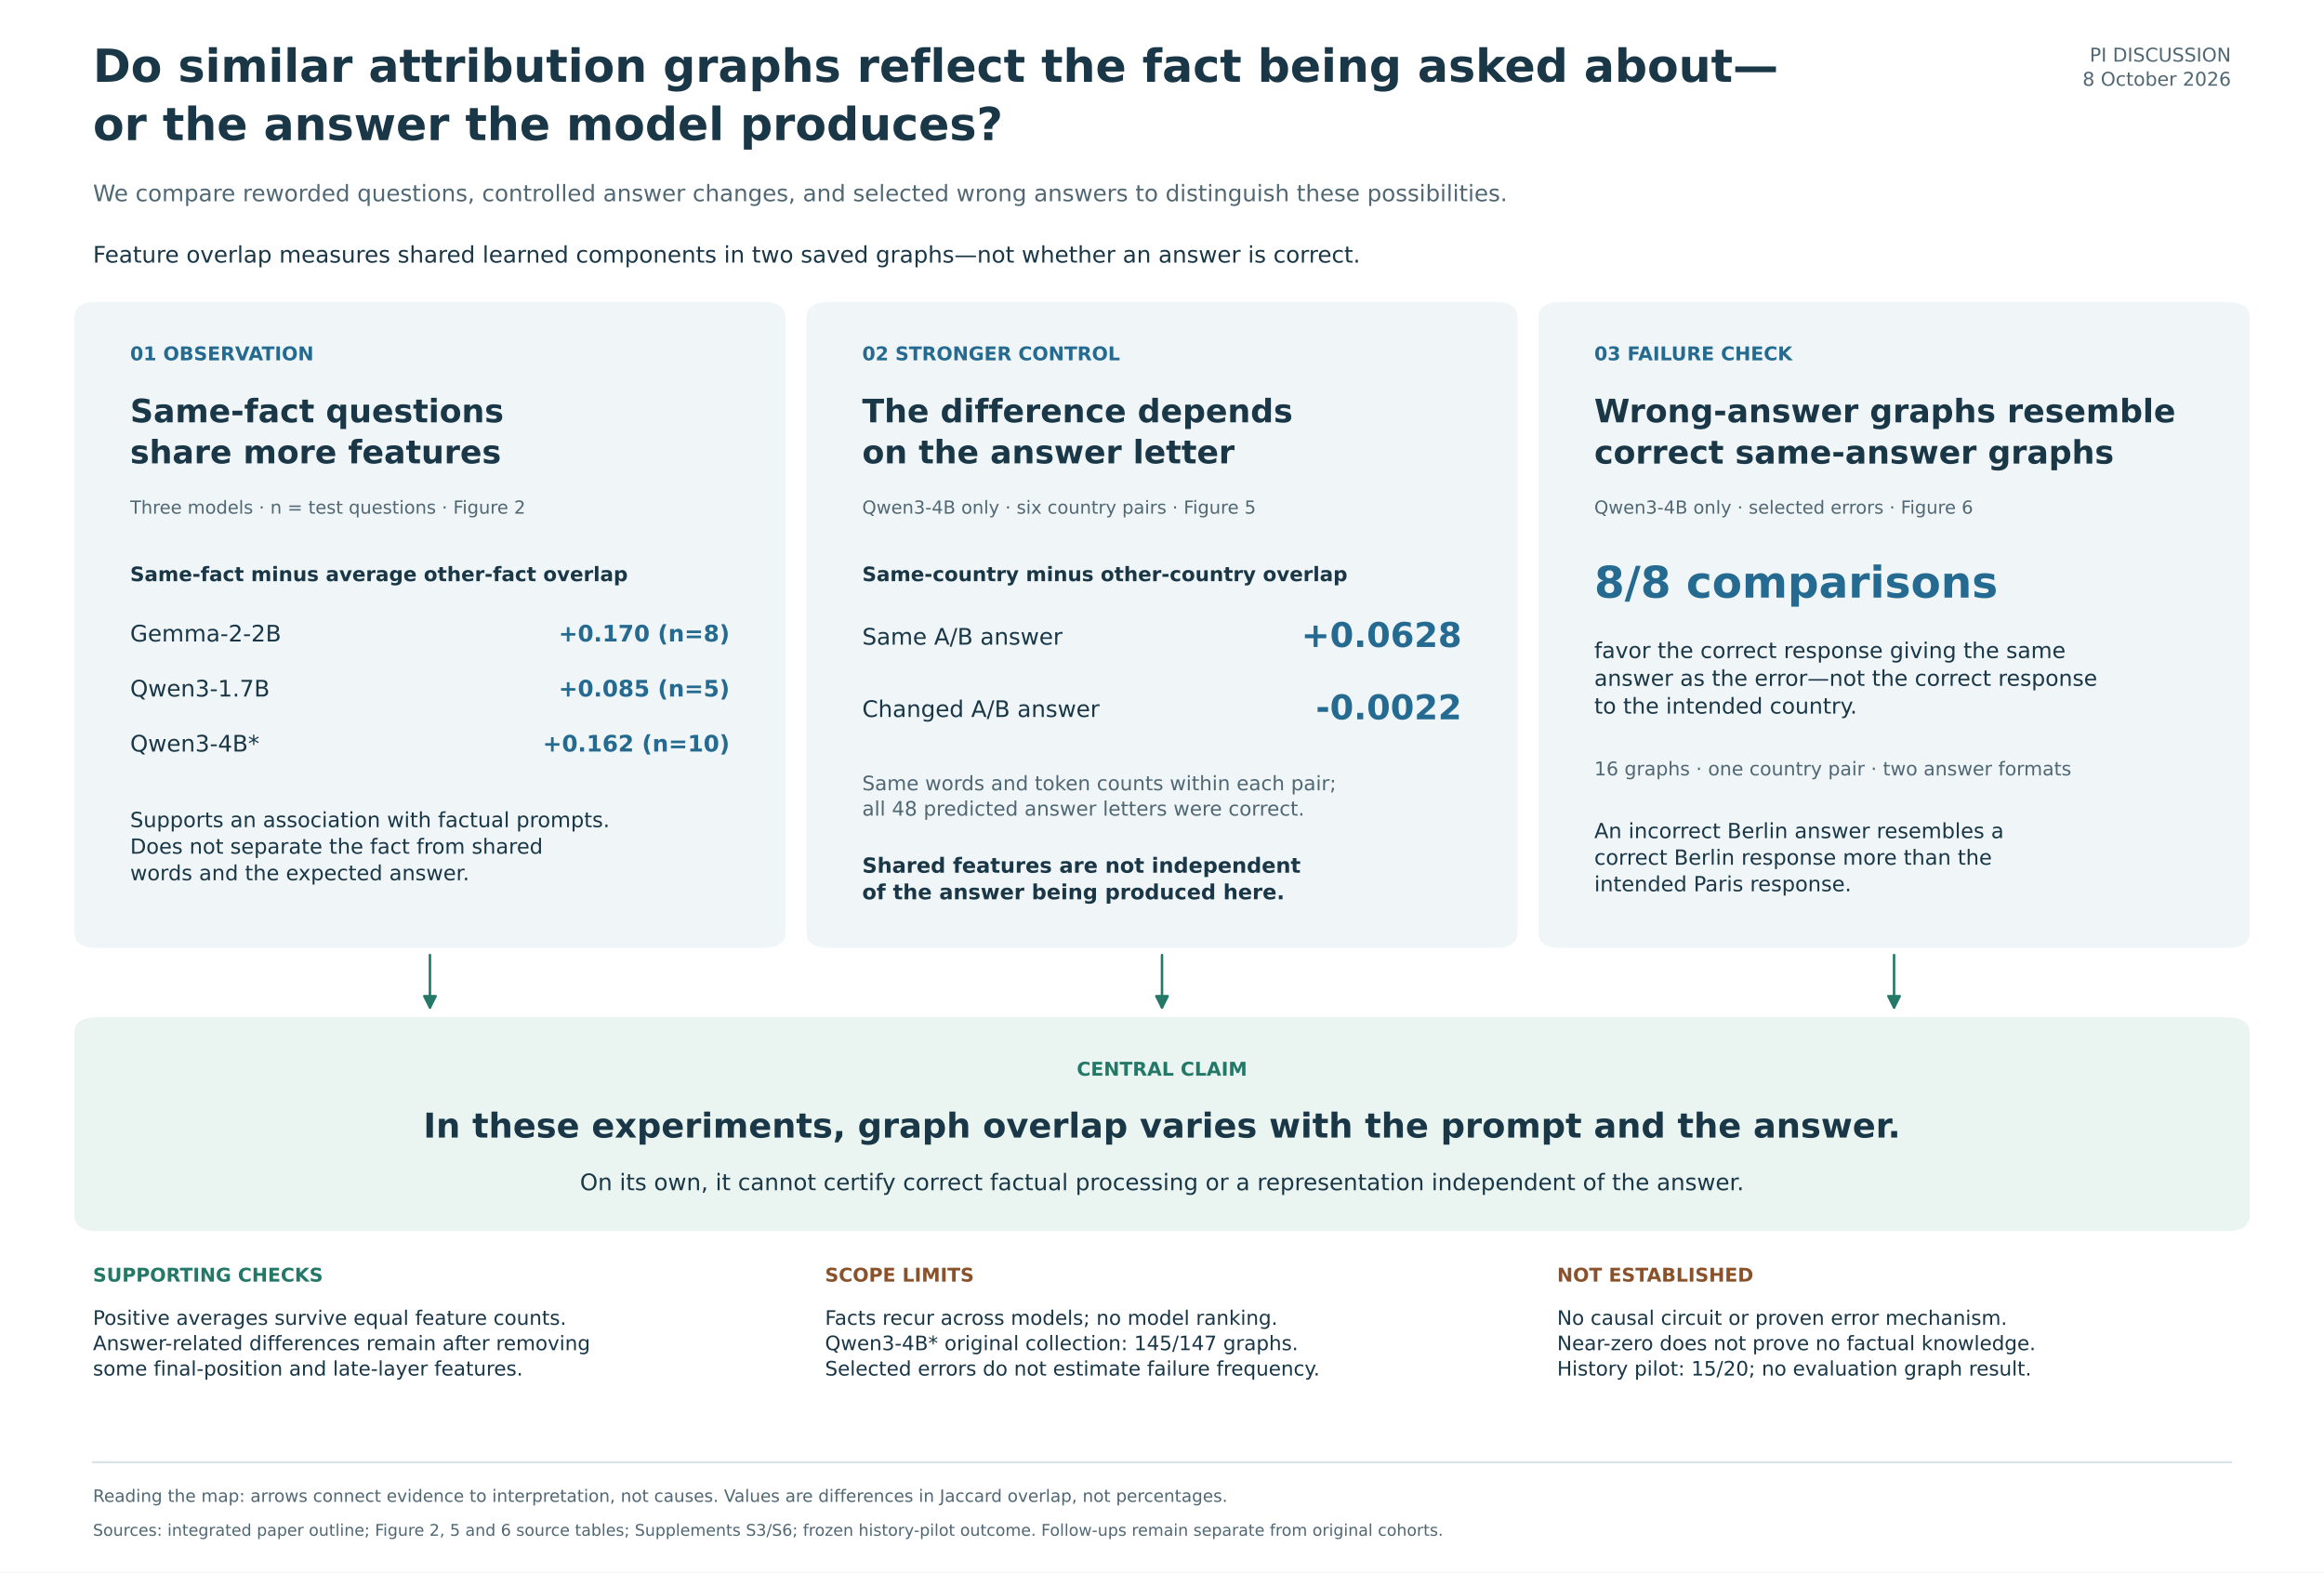
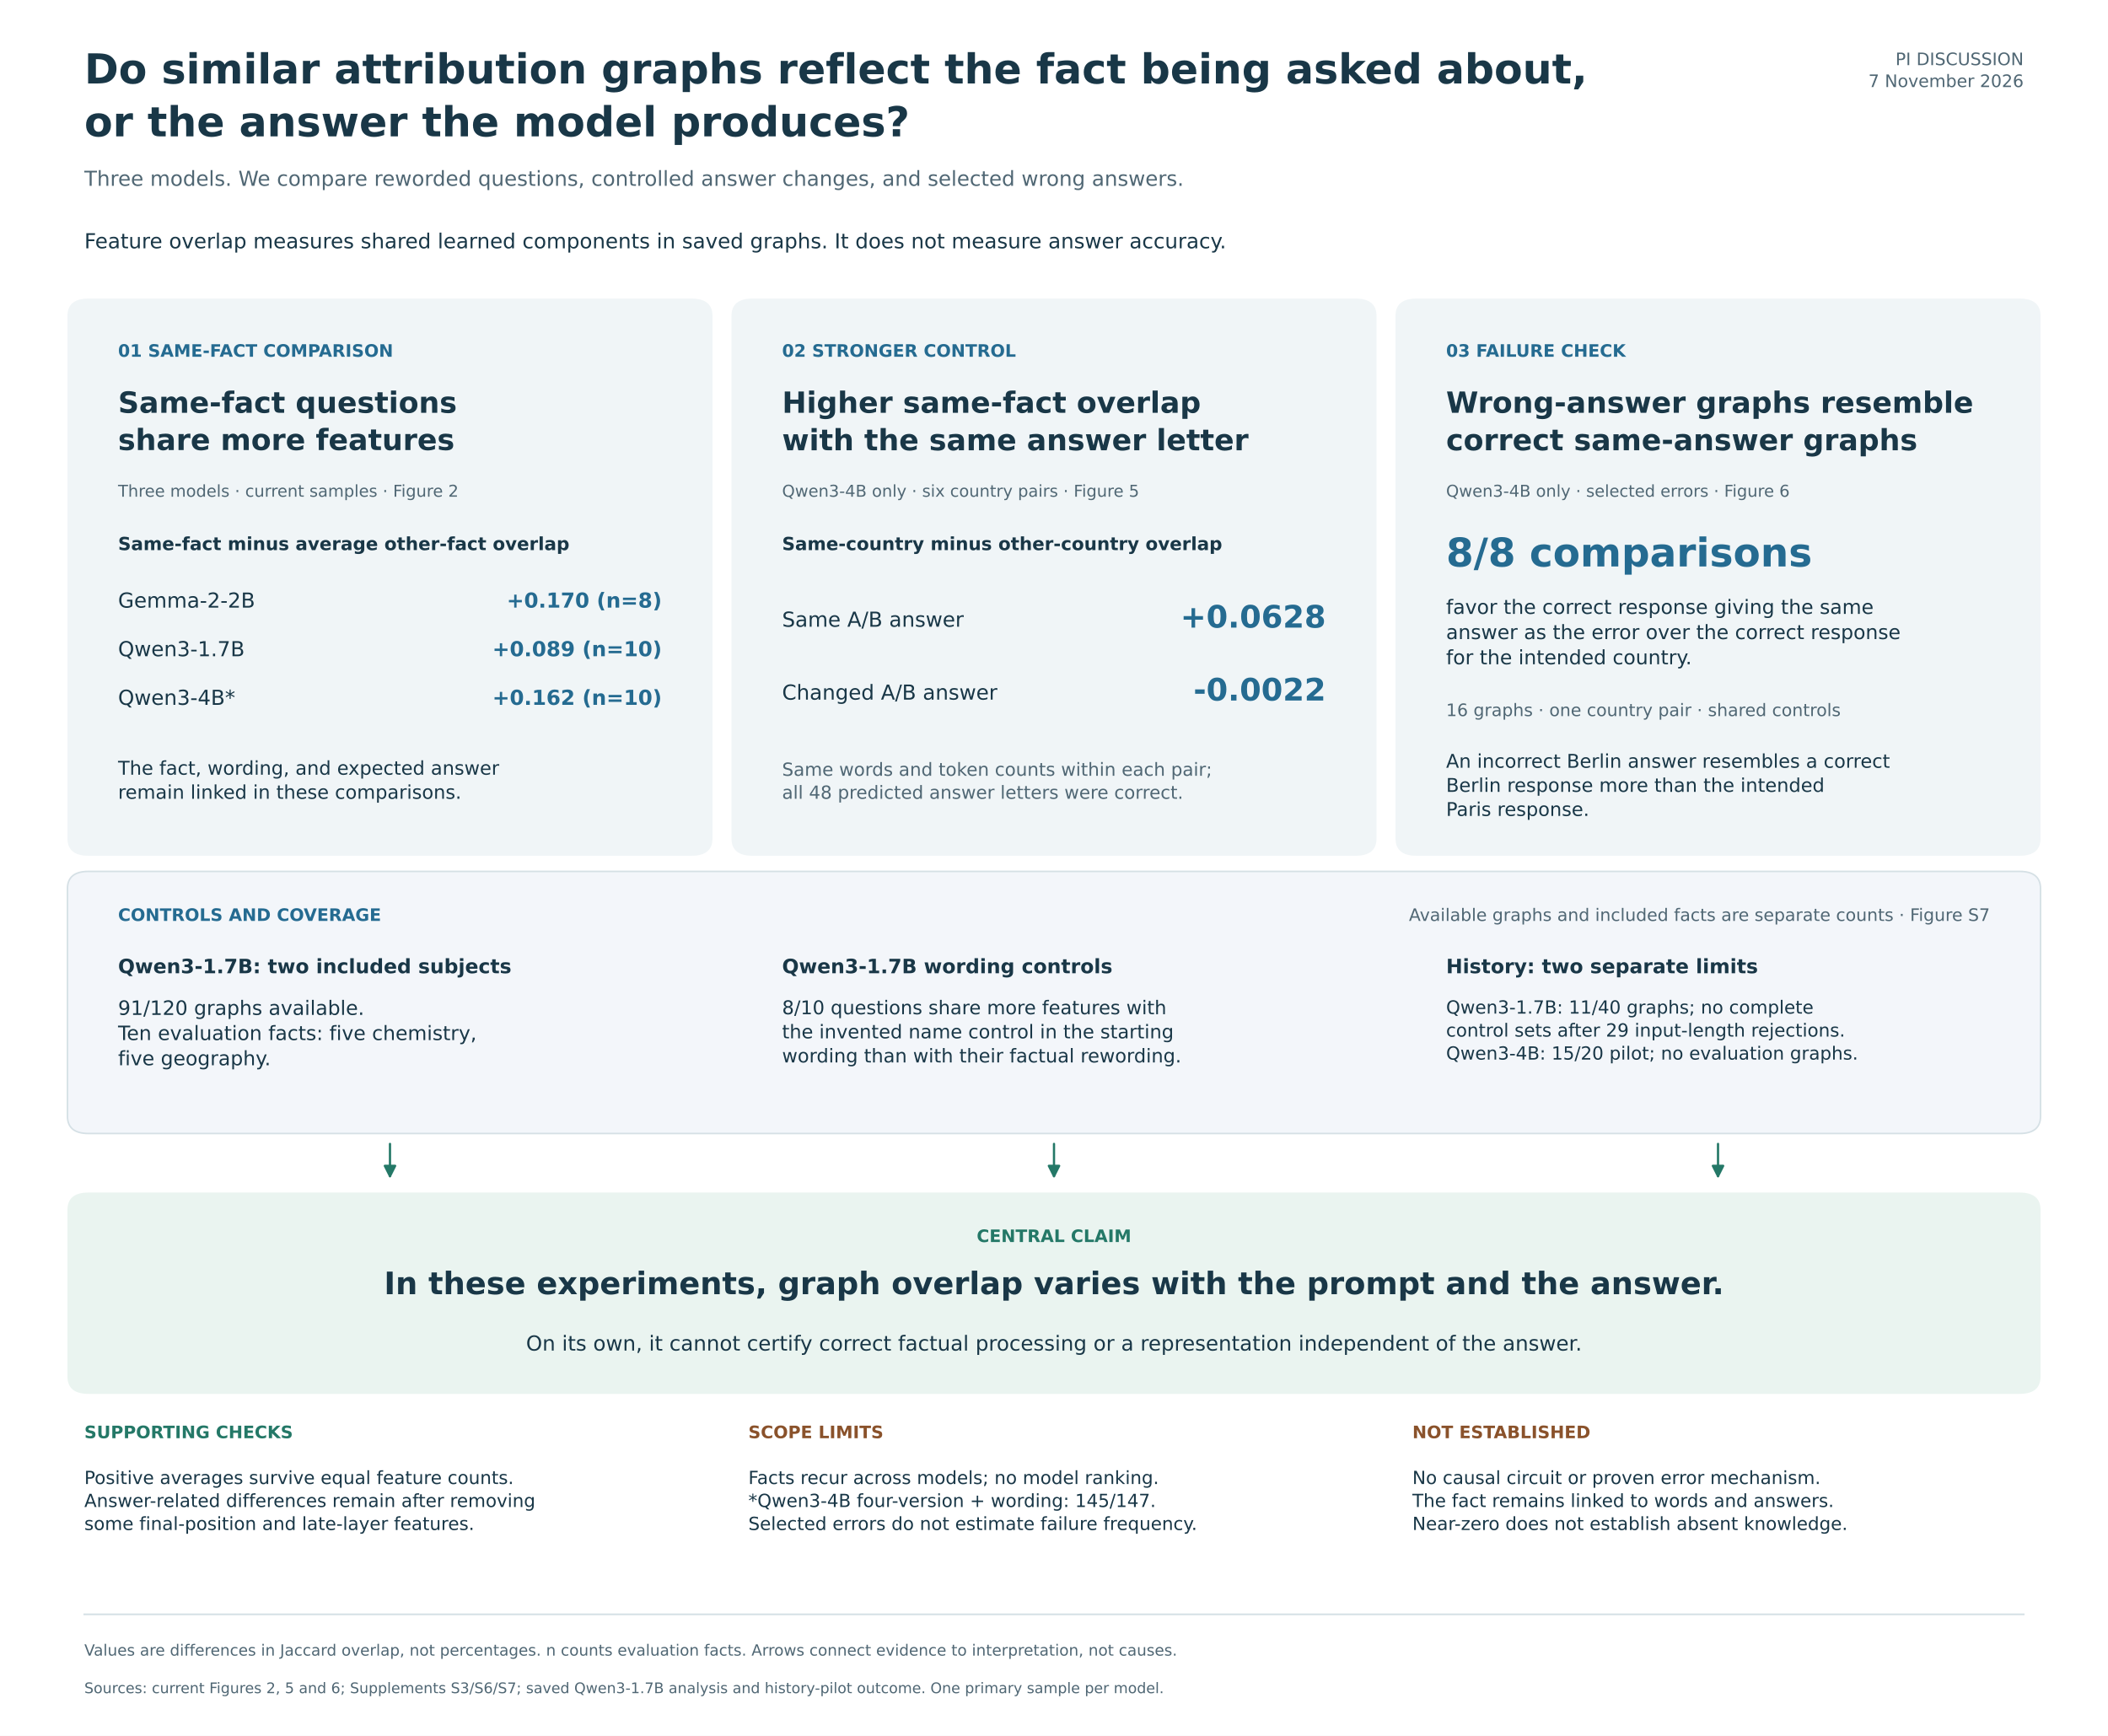
- <svg xmlns="http://www.w3.org/2000/svg" width="1224pt" height="828pt" viewBox="0 0 1224 828" version="1.1">
+ <svg xmlns="http://www.w3.org/2000/svg" width="1224pt" height="1008pt" viewBox="0 0 1224 1008" version="1.1">
  <defs>
    <style type="text/css">*{stroke-linejoin: round; stroke-linecap: butt}</style>
  </defs>
  <g id="figure_1">
    <g id="patch_1">
-       <path d="M 0 828  L 1224 828  L 1224 0  L 0 0  z " style="fill: #ffffff" />
+       <path d="M 0 1008  L 1224 1008  L 1224 0  L 0 0  z " style="fill: #ffffff" />
    </g>
    <g id="axes_1">
      <g id="patch_2">
-         <path d="M 51.408 499.284  L 401.472 499.284  Q 413.712 499.284 413.712 491.004  L 413.712 167.256  Q 413.712 158.976 401.472 158.976  L 51.408 158.976  Q 39.168 158.976 39.168 167.256  L 39.168 491.004  Q 39.168 499.284 51.408 499.284  z " clip-path="url(#p994e9d6430)" style="fill: #f0f5f7" />
+         <path d="M 51.408 496.944  L 401.472 496.944  Q 413.712 496.944 413.712 486.864  L 413.712 183.456  Q 413.712 173.376 401.472 173.376  L 51.408 173.376  Q 39.168 173.376 39.168 183.456  L 39.168 486.864  Q 39.168 496.944 51.408 496.944  z " clip-path="url(#pce33a39969)" style="fill: #f0f5f7" />
      </g>
      <g id="patch_3">
-         <path d="M 436.968 499.284  L 787.032 499.284  Q 799.272 499.284 799.272 491.004  L 799.272 167.256  Q 799.272 158.976 787.032 158.976  L 436.968 158.976  Q 424.728 158.976 424.728 167.256  L 424.728 491.004  Q 424.728 499.284 436.968 499.284  z " clip-path="url(#p994e9d6430)" style="fill: #f0f5f7" />
+         <path d="M 436.968 496.944  L 787.032 496.944  Q 799.272 496.944 799.272 486.864  L 799.272 183.456  Q 799.272 173.376 787.032 173.376  L 436.968 173.376  Q 424.728 173.376 424.728 183.456  L 424.728 486.864  Q 424.728 496.944 436.968 496.944  z " clip-path="url(#pce33a39969)" style="fill: #f0f5f7" />
      </g>
      <g id="patch_4">
-         <path d="M 822.528 499.284  L 1172.592 499.284  Q 1184.832 499.284 1184.832 491.004  L 1184.832 167.256  Q 1184.832 158.976 1172.592 158.976  L 822.528 158.976  Q 810.288 158.976 810.288 167.256  L 810.288 491.004  Q 810.288 499.284 822.528 499.284  z " clip-path="url(#p994e9d6430)" style="fill: #f0f5f7" />
+         <path d="M 822.528 496.944  L 1172.592 496.944  Q 1184.832 496.944 1184.832 486.864  L 1184.832 183.456  Q 1184.832 173.376 1172.592 173.376  L 822.528 173.376  Q 810.288 173.376 810.288 183.456  L 810.288 486.864  Q 810.288 496.944 822.528 496.944  z " clip-path="url(#pce33a39969)" style="fill: #f0f5f7" />
      </g>
      <g id="patch_5">
-         <path d="M 226.44 502.941  Q 226.44 517.5 226.44 530.605  " clip-path="url(#p994e9d6430)" style="fill: none; stroke: #247867; stroke-width: 1.3; stroke-linecap: round" />
-         <path d="M 229.44 524.605  L 226.44 530.605  L 223.44 524.605  z " clip-path="url(#p994e9d6430)" style="fill: #247867; stroke: #247867; stroke-width: 1.3; stroke-linecap: round" />
+         <path d="M 51.408 658.224  L 1172.592 658.224  Q 1184.832 658.224 1184.832 648.144  L 1184.832 516.096  Q 1184.832 506.016 1172.592 506.016  L 51.408 506.016  Q 39.168 506.016 39.168 516.096  L 39.168 648.144  Q 39.168 658.224 51.408 658.224  z " clip-path="url(#pce33a39969)" style="fill: #f3f6fa; stroke: #d5e0e5; stroke-width: 0.9; stroke-linejoin: miter" />
      </g>
      <g id="patch_6">
-         <path d="M 612 502.941  Q 612 517.5 612 530.605  " clip-path="url(#p994e9d6430)" style="fill: none; stroke: #247867; stroke-width: 1.3; stroke-linecap: round" />
-         <path d="M 615 524.605  L 612 530.605  L 609 524.605  z " clip-path="url(#p994e9d6430)" style="fill: #247867; stroke: #247867; stroke-width: 1.3; stroke-linecap: round" />
+         <path d="M 226.44 664.255  Q 226.44 674.351 226.44 682.993  " clip-path="url(#pce33a39969)" style="fill: none; stroke: #247867; stroke-width: 1.3; stroke-linecap: round" />
+         <path d="M 229.44 676.993  L 226.44 682.993  L 223.44 676.993  z " clip-path="url(#pce33a39969)" style="fill: #247867; stroke: #247867; stroke-width: 1.3; stroke-linecap: round" />
      </g>
      <g id="patch_7">
-         <path d="M 997.56 502.941  Q 997.56 517.5 997.56 530.605  " clip-path="url(#p994e9d6430)" style="fill: none; stroke: #247867; stroke-width: 1.3; stroke-linecap: round" />
-         <path d="M 1000.56 524.605  L 997.56 530.605  L 994.56 524.605  z " clip-path="url(#p994e9d6430)" style="fill: #247867; stroke: #247867; stroke-width: 1.3; stroke-linecap: round" />
+         <path d="M 612 664.255  Q 612 674.351 612 682.993  " clip-path="url(#pce33a39969)" style="fill: none; stroke: #247867; stroke-width: 1.3; stroke-linecap: round" />
+         <path d="M 615 676.993  L 612 682.993  L 609 676.993  z " clip-path="url(#pce33a39969)" style="fill: #247867; stroke: #247867; stroke-width: 1.3; stroke-linecap: round" />
      </g>
      <g id="patch_8">
-         <path d="M 51.408 648.324  L 1172.592 648.324  Q 1184.832 648.324 1184.832 640.044  L 1184.832 543.996  Q 1184.832 535.716 1172.592 535.716  L 51.408 535.716  Q 39.168 535.716 39.168 543.996  L 39.168 640.044  Q 39.168 648.324 51.408 648.324  z " clip-path="url(#p994e9d6430)" style="fill: #eaf4f0" />
+         <path d="M 997.56 664.255  Q 997.56 674.351 997.56 682.993  " clip-path="url(#pce33a39969)" style="fill: none; stroke: #247867; stroke-width: 1.3; stroke-linecap: round" />
+         <path d="M 1000.56 676.993  L 997.56 682.993  L 994.56 676.993  z " clip-path="url(#pce33a39969)" style="fill: #247867; stroke: #247867; stroke-width: 1.3; stroke-linecap: round" />
+       </g>
+       <g id="patch_9">
+         <path d="M 51.408 809.424  L 1172.592 809.424  Q 1184.832 809.424 1184.832 799.344  L 1184.832 702.576  Q 1184.832 692.496 1172.592 692.496  L 51.408 692.496  Q 39.168 692.496 39.168 702.576  L 39.168 799.344  Q 39.168 809.424 51.408 809.424  z " clip-path="url(#pce33a39969)" style="fill: #eaf4f0" />
      </g>
      <g id="line2d_1">
-         <path d="M 48.96 770.04  L 1175.04 770.04  " clip-path="url(#p994e9d6430)" style="fill: none; stroke: #d5e0e5; stroke-linecap: square" />
+         <path d="M 48.96 937.44  L 1175.04 937.44  " clip-path="url(#pce33a39969)" style="fill: none; stroke: #d5e0e5; stroke-linecap: square" />
      </g>
      <g id="text_1">
-         <text style="font-weight: 700; font-size: 24px; font-family: 'DejaVu Sans'; fill: #193747" transform="translate(48.96 43.07625)">Do similar attribution graphs reflect the fact being asked about—</text>
-         <text style="font-weight: 700; font-size: 24px; font-family: 'DejaVu Sans'; fill: #193747" transform="translate(48.96 73.78575)">or the answer the model produces?</text>
+         <text style="font-weight: 700; font-size: 24px; font-family: 'DejaVu Sans'; fill: #193747" transform="translate(48.96 48.47625)">Do similar attribution graphs reflect the fact being asked about,</text>
+         <text style="font-weight: 700; font-size: 24px; font-family: 'DejaVu Sans'; fill: #193747" transform="translate(48.96 79.18575)">or the answer the model produces?</text>
      </g>
      <g id="text_2">
-         <text style="font-size: 12px; font-family: 'DejaVu Sans'; text-anchor: start; fill: #506774" x="48.96" y="105.994" transform="rotate(-0 48.96 105.9941)">We compare reworded questions, controlled answer changes, and selected wrong answers to distinguish these possibilities.</text>
+         <text style="font-size: 12px; font-family: 'DejaVu Sans'; text-anchor: start; fill: #506774" x="48.96" y="107.902" transform="rotate(-0 48.96 107.9021)">Three models. We compare reworded questions, controlled answer changes, and selected wrong answers.</text>
      </g>
      <g id="text_3">
-         <text style="font-size: 10px; font-family: 'DejaVu Sans'; fill: #506774" transform="translate(1100.582 32.43844)">PI DISCUSSION</text>
-         <text style="font-size: 10px; font-family: 'DejaVu Sans'; fill: #506774" transform="translate(1096.849 45.15594)">8 October 2026</text>
+         <text style="font-size: 10px; font-family: 'DejaVu Sans'; fill: #506774" transform="translate(1100.582 37.83844)">PI DISCUSSION</text>
+         <text style="font-size: 10px; font-family: 'DejaVu Sans'; fill: #506774" transform="translate(1084.846 50.55594)">7 November 2026</text>
      </g>
      <g id="text_4">
-         <text style="font-size: 12px; font-family: 'DejaVu Sans'; text-anchor: start; fill: #193747" x="48.96" y="138.286" transform="rotate(-0 48.96 138.2861)">Feature overlap measures shared learned components in two saved graphs—not whether an answer is correct.</text>
+         <text style="font-size: 12px; font-family: 'DejaVu Sans'; text-anchor: start; fill: #193747" x="48.96" y="144.19" transform="rotate(-0 48.96 144.1901)">Feature overlap measures shared learned components in saved graphs. It does not measure answer accuracy.</text>
      </g>
      <g id="text_5">
-         <text style="font-weight: 700; font-size: 10px; font-family: 'DejaVu Sans'; text-anchor: start; fill: #256b91" x="68.544" y="189.758" transform="rotate(-0 68.544 189.7584)">01  OBSERVATION</text>
+         <text style="font-weight: 700; font-size: 10px; font-family: 'DejaVu Sans'; text-anchor: start; fill: #256b91" x="68.544" y="207.182" transform="rotate(-0 68.544 207.1824)">01  SAME-FACT COMPARISON</text>
      </g>
      <g id="text_6">
-         <text style="font-weight: 700; font-size: 17px; font-family: 'DejaVu Sans'; fill: #193747" transform="translate(68.544 222.4013)">Same-fact questions</text>
-         <text style="font-weight: 700; font-size: 17px; font-family: 'DejaVu Sans'; fill: #193747" transform="translate(68.544 244.0211)">share more features</text>
+         <text style="font-weight: 700; font-size: 17px; font-family: 'DejaVu Sans'; fill: #193747" transform="translate(68.544 239.7173)">Same-fact questions</text>
+         <text style="font-weight: 700; font-size: 17px; font-family: 'DejaVu Sans'; fill: #193747" transform="translate(68.544 261.3371)">share more features</text>
      </g>
      <g id="text_7">
-         <text style="font-size: 9.5px; font-family: 'DejaVu Sans'; text-anchor: start; fill: #506774" x="68.544" y="270.523" transform="rotate(-0 68.544 270.5225)">Three models · n = test questions · Figure 2</text>
+         <text style="font-size: 9.5px; font-family: 'DejaVu Sans'; text-anchor: start; fill: #506774" x="68.544" y="288.451" transform="rotate(-0 68.544 288.4505)">Three models · current samples · Figure 2</text>
      </g>
      <g id="text_8">
-         <text style="font-weight: 700; font-size: 10px; font-family: 'DejaVu Sans'; text-anchor: start; fill: #256b91" x="454.104" y="189.758" transform="rotate(-0 454.104 189.7584)">02  STRONGER CONTROL</text>
+         <text style="font-weight: 700; font-size: 10px; font-family: 'DejaVu Sans'; text-anchor: start; fill: #256b91" x="454.104" y="207.182" transform="rotate(-0 454.104 207.1824)">02  STRONGER CONTROL</text>
      </g>
      <g id="text_9">
-         <text style="font-weight: 700; font-size: 17px; font-family: 'DejaVu Sans'; fill: #193747" transform="translate(454.104 222.4013)">The difference depends</text>
-         <text style="font-weight: 700; font-size: 17px; font-family: 'DejaVu Sans'; fill: #193747" transform="translate(454.104 244.0211)">on the answer letter</text>
+         <text style="font-weight: 700; font-size: 17px; font-family: 'DejaVu Sans'; fill: #193747" transform="translate(454.104 239.7173)">Higher same-fact overlap</text>
+         <text style="font-weight: 700; font-size: 17px; font-family: 'DejaVu Sans'; fill: #193747" transform="translate(454.104 261.4699)">with the same answer letter</text>
      </g>
      <g id="text_10">
-         <text style="font-size: 9.5px; font-family: 'DejaVu Sans'; text-anchor: start; fill: #506774" x="454.104" y="270.523" transform="rotate(-0 454.104 270.5225)">Qwen3-4B only · six country pairs · Figure 5</text>
+         <text style="font-size: 9.5px; font-family: 'DejaVu Sans'; text-anchor: start; fill: #506774" x="454.104" y="288.451" transform="rotate(-0 454.104 288.4505)">Qwen3-4B only · six country pairs · Figure 5</text>
      </g>
      <g id="text_11">
-         <text style="font-weight: 700; font-size: 10px; font-family: 'DejaVu Sans'; text-anchor: start; fill: #256b91" x="839.664" y="189.758" transform="rotate(-0 839.664 189.7584)">03  FAILURE CHECK</text>
+         <text style="font-weight: 700; font-size: 10px; font-family: 'DejaVu Sans'; text-anchor: start; fill: #256b91" x="839.664" y="207.182" transform="rotate(-0 839.664 207.1824)">03  FAILURE CHECK</text>
      </g>
      <g id="text_12">
-         <text style="font-weight: 700; font-size: 17px; font-family: 'DejaVu Sans'; fill: #193747" transform="translate(839.664 222.4013)">Wrong-answer graphs resemble</text>
-         <text style="font-weight: 700; font-size: 17px; font-family: 'DejaVu Sans'; fill: #193747" transform="translate(839.664 244.1539)">correct same-answer graphs</text>
+         <text style="font-weight: 700; font-size: 17px; font-family: 'DejaVu Sans'; fill: #193747" transform="translate(839.664 239.7173)">Wrong-answer graphs resemble</text>
+         <text style="font-weight: 700; font-size: 17px; font-family: 'DejaVu Sans'; fill: #193747" transform="translate(839.664 261.4699)">correct same-answer graphs</text>
      </g>
      <g id="text_13">
-         <text style="font-size: 9.5px; font-family: 'DejaVu Sans'; text-anchor: start; fill: #506774" x="839.664" y="270.523" transform="rotate(-0 839.664 270.5225)">Qwen3-4B only · selected errors · Figure 6</text>
+         <text style="font-size: 9.5px; font-family: 'DejaVu Sans'; text-anchor: start; fill: #506774" x="839.664" y="288.451" transform="rotate(-0 839.664 288.4505)">Qwen3-4B only · selected errors · Figure 6</text>
      </g>
      <g id="text_14">
-         <text style="font-weight: 700; font-size: 10.5px; font-family: 'DejaVu Sans'; text-anchor: start; fill: #193747" x="68.544" y="306.058" transform="rotate(-0 68.544 306.0584)">Same-fact minus average other-fact overlap</text>
+         <text style="font-weight: 700; font-size: 10.5px; font-family: 'DejaVu Sans'; text-anchor: start; fill: #193747" x="68.544" y="319.45" transform="rotate(-0 68.544 319.4504)">Same-fact minus average other-fact overlap</text>
      </g>
      <g id="text_15">
-         <text style="font-size: 12px; font-family: 'DejaVu Sans'; text-anchor: start; fill: #193747" x="68.544" y="337.834" transform="rotate(-0 68.544 337.8341)">Gemma-2-2B</text>
+         <text style="font-size: 12px; font-family: 'DejaVu Sans'; text-anchor: start; fill: #193747" x="68.544" y="352.846" transform="rotate(-0 68.544 352.8461)">Gemma-2-2B</text>
      </g>
      <g id="text_16">
-         <text style="font-weight: 700; font-size: 12px; font-family: 'DejaVu Sans'; text-anchor: end; fill: #256b91" x="384.336" y="337.834" transform="rotate(-0 384.336 337.8341)">+0.170   (n=8)</text>
+         <text style="font-weight: 700; font-size: 12px; font-family: 'DejaVu Sans'; text-anchor: end; fill: #256b91" x="384.336" y="352.846" transform="rotate(-0 384.336 352.8461)">+0.170   (n=8)</text>
      </g>
      <g id="text_17">
-         <text style="font-size: 12px; font-family: 'DejaVu Sans'; text-anchor: start; fill: #193747" x="68.544" y="366.814" transform="rotate(-0 68.544 366.8141)">Qwen3-1.7B</text>
+         <text style="font-size: 12px; font-family: 'DejaVu Sans'; text-anchor: start; fill: #193747" x="68.544" y="381.07" transform="rotate(-0 68.544 381.0701)">Qwen3-1.7B</text>
      </g>
      <g id="text_18">
-         <text style="font-weight: 700; font-size: 12px; font-family: 'DejaVu Sans'; text-anchor: end; fill: #256b91" x="384.336" y="366.814" transform="rotate(-0 384.336 366.8141)">+0.085   (n=5)</text>
+         <text style="font-weight: 700; font-size: 12px; font-family: 'DejaVu Sans'; text-anchor: end; fill: #256b91" x="384.336" y="381.07" transform="rotate(-0 384.336 381.0701)">+0.089   (n=10)</text>
      </g>
      <g id="text_19">
-         <text style="font-size: 12px; font-family: 'DejaVu Sans'; text-anchor: start; fill: #193747" x="68.544" y="395.794" transform="rotate(-0 68.544 395.7941)">Qwen3-4B*</text>
+         <text style="font-size: 12px; font-family: 'DejaVu Sans'; text-anchor: start; fill: #193747" x="68.544" y="409.294" transform="rotate(-0 68.544 409.2941)">Qwen3-4B*</text>
      </g>
      <g id="text_20">
-         <text style="font-weight: 700; font-size: 12px; font-family: 'DejaVu Sans'; text-anchor: end; fill: #256b91" x="384.336" y="395.794" transform="rotate(-0 384.336 395.7941)">+0.162   (n=10)</text>
+         <text style="font-weight: 700; font-size: 12px; font-family: 'DejaVu Sans'; text-anchor: end; fill: #256b91" x="384.336" y="409.294" transform="rotate(-0 384.336 409.2941)">+0.162   (n=10)</text>
      </g>
      <g id="text_21">
-         <text style="font-size: 11px; font-family: 'DejaVu Sans'; fill: #193747" transform="translate(68.544 435.6063)">Supports an association with factual prompts.</text>
-         <text style="font-size: 11px; font-family: 'DejaVu Sans'; fill: #193747" transform="translate(68.544 449.5955)">Does not separate the fact from shared</text>
-         <text style="font-size: 11px; font-family: 'DejaVu Sans'; fill: #193747" transform="translate(68.544 463.5848)">words and the expected answer.</text>
+         <text style="font-size: 11px; font-family: 'DejaVu Sans'; fill: #193747" transform="translate(68.544 449.8623)">The fact, wording, and expected answer</text>
+         <text style="font-size: 11px; font-family: 'DejaVu Sans'; fill: #193747" transform="translate(68.544 463.8515)">remain linked in these comparisons.</text>
      </g>
      <g id="text_22">
-         <text style="font-weight: 700; font-size: 10.5px; font-family: 'DejaVu Sans'; text-anchor: start; fill: #193747" x="454.104" y="306.058" transform="rotate(-0 454.104 306.0584)">Same-country minus other-country overlap</text>
+         <text style="font-weight: 700; font-size: 10.5px; font-family: 'DejaVu Sans'; text-anchor: start; fill: #193747" x="454.104" y="319.45" transform="rotate(-0 454.104 319.4504)">Same-country minus other-country overlap</text>
      </g>
      <g id="text_23">
-         <text style="font-size: 12px; font-family: 'DejaVu Sans'; text-anchor: start; fill: #193747" x="454.104" y="339.49" transform="rotate(-0 454.104 339.4901)">Same A/B answer</text>
+         <text style="font-size: 12px; font-family: 'DejaVu Sans'; text-anchor: start; fill: #193747" x="454.104" y="363.934" transform="rotate(-0 454.104 363.9341)">Same A/B answer</text>
      </g>
      <g id="text_24">
-         <text style="font-weight: 700; font-size: 18px; font-family: 'DejaVu Sans'; text-anchor: end; fill: #256b91" x="769.896" y="340.737" transform="rotate(-0 769.896 340.7372)">+0.0628</text>
+         <text style="font-weight: 700; font-size: 18px; font-family: 'DejaVu Sans'; text-anchor: end; fill: #256b91" x="769.896" y="364.461" transform="rotate(-0 769.896 364.4612)">+0.0628</text>
      </g>
      <g id="text_25">
-         <text style="font-size: 12px; font-family: 'DejaVu Sans'; text-anchor: start; fill: #193747" x="454.104" y="377.578" transform="rotate(-0 454.104 377.5781)">Changed A/B answer</text>
+         <text style="font-size: 12px; font-family: 'DejaVu Sans'; text-anchor: start; fill: #193747" x="454.104" y="406.27" transform="rotate(-0 454.104 406.2701)">Changed A/B answer</text>
      </g>
      <g id="text_26">
-         <text style="font-weight: 700; font-size: 18px; font-family: 'DejaVu Sans'; text-anchor: end; fill: #256b91" x="769.896" y="378.825" transform="rotate(-0 769.896 378.8252)">-0.0022</text>
+         <text style="font-weight: 700; font-size: 18px; font-family: 'DejaVu Sans'; text-anchor: end; fill: #256b91" x="769.896" y="406.797" transform="rotate(-0 769.896 406.7972)">-0.0022</text>
      </g>
      <g id="text_27">
-         <text style="font-size: 10.5px; font-family: 'DejaVu Sans'; fill: #506774" transform="translate(454.104 416.1824)">Same words and token counts within each pair;</text>
-         <text style="font-size: 10.5px; font-family: 'DejaVu Sans'; fill: #506774" transform="translate(454.104 429.5357)">all 48 predicted answer letters were correct.</text>
+         <text style="font-size: 10.5px; font-family: 'DejaVu Sans'; fill: #506774" transform="translate(454.104 450.4904)">Same words and token counts within each pair;</text>
+         <text style="font-size: 10.5px; font-family: 'DejaVu Sans'; fill: #506774" transform="translate(454.104 463.8437)">all 48 predicted answer letters were correct.</text>
      </g>
      <g id="text_28">
-         <text style="font-weight: 700; font-size: 11px; font-family: 'DejaVu Sans'; fill: #193747" transform="translate(454.104 459.6183)">Shared features are not independent</text>
-         <text style="font-weight: 700; font-size: 11px; font-family: 'DejaVu Sans'; fill: #193747" transform="translate(454.104 473.6075)">of the answer being produced here.</text>
+         <text style="font-weight: 700; font-size: 23px; font-family: 'DejaVu Sans'; text-anchor: start; fill: #256b91" x="839.664" y="328.948" transform="rotate(-0 839.664 328.9484)">8/8 comparisons</text>
      </g>
      <g id="text_29">
-         <text style="font-weight: 700; font-size: 23px; font-family: 'DejaVu Sans'; text-anchor: start; fill: #256b91" x="839.664" y="314.728" transform="rotate(-0 839.664 314.7284)">8/8 comparisons</text>
+         <text style="font-size: 11.5px; font-family: 'DejaVu Sans'; fill: #193747" transform="translate(839.664 356.4982)">favor the correct response giving the same</text>
+         <text style="font-size: 11.5px; font-family: 'DejaVu Sans'; fill: #193747" transform="translate(839.664 371.1233)">answer as the error over the correct response</text>
+         <text style="font-size: 11.5px; font-family: 'DejaVu Sans'; fill: #193747" transform="translate(839.664 385.7485)">for the intended country.</text>
      </g>
      <g id="text_30">
-         <text style="font-size: 11.5px; font-family: 'DejaVu Sans'; fill: #193747" transform="translate(839.664 346.5622)">favor the correct response giving the same</text>
-         <text style="font-size: 11.5px; font-family: 'DejaVu Sans'; fill: #193747" transform="translate(839.664 361.1873)">answer as the error—not the correct response</text>
-         <text style="font-size: 11.5px; font-family: 'DejaVu Sans'; fill: #193747" transform="translate(839.664 375.8125)">to the intended country.</text>
+         <text style="font-size: 10px; font-family: 'DejaVu Sans'; text-anchor: start; fill: #506774" x="839.664" y="415.838" transform="rotate(-0 839.664 415.8384)">16 graphs · one country pair · shared controls</text>
      </g>
      <g id="text_31">
-         <text style="font-size: 10px; font-family: 'DejaVu Sans'; text-anchor: start; fill: #506774" x="839.664" y="408.35" transform="rotate(-0 839.664 408.3504)">16 graphs · one country pair · two answer formats</text>
+         <text style="font-size: 11px; font-family: 'DejaVu Sans'; fill: #193747" transform="translate(839.664 445.8303)">An incorrect Berlin answer resembles a correct</text>
+         <text style="font-size: 11px; font-family: 'DejaVu Sans'; fill: #193747" transform="translate(839.664 459.8195)">Berlin response more than the intended</text>
+         <text style="font-size: 11px; font-family: 'DejaVu Sans'; fill: #193747" transform="translate(839.664 473.8088)">Paris response.</text>
      </g>
      <g id="text_32">
-         <text style="font-size: 11px; font-family: 'DejaVu Sans'; fill: #193747" transform="translate(839.664 441.4023)">An incorrect Berlin answer resembles a</text>
-         <text style="font-size: 11px; font-family: 'DejaVu Sans'; fill: #193747" transform="translate(839.664 455.3915)">correct Berlin response more than the</text>
-         <text style="font-size: 11px; font-family: 'DejaVu Sans'; fill: #193747" transform="translate(839.664 469.3808)">intended Paris response.</text>
+         <text style="font-weight: 700; font-size: 10px; font-family: 'DejaVu Sans'; text-anchor: start; fill: #256b91" x="68.544" y="534.782" transform="rotate(-0 68.544 534.7824)">CONTROLS AND COVERAGE</text>
      </g>
      <g id="text_33">
-         <text style="font-weight: 700; font-size: 10px; font-family: 'DejaVu Sans'; text-anchor: middle; fill: #247867" x="612" y="566.498" transform="rotate(-0 612 566.4984)">CENTRAL CLAIM</text>
+         <text style="font-size: 10px; font-family: 'DejaVu Sans'; text-anchor: end; fill: #506774" x="1155.456" y="534.782" transform="rotate(-0 1155.456 534.7824)">Available graphs and included facts are separate counts · Figure S7</text>
      </g>
      <g id="text_34">
-         <text style="font-weight: 700; font-size: 18px; font-family: 'DejaVu Sans'; text-anchor: middle; fill: #193747" x="612" y="599.073" transform="rotate(-0 612 599.0732)">In these experiments, graph overlap varies with the prompt and the answer.</text>
+         <text style="font-weight: 700; font-size: 11.5px; font-family: 'DejaVu Sans'; text-anchor: start; fill: #193747" x="68.544" y="565.154" transform="rotate(-0 68.544 565.1542)">Qwen3-1.7B: two included subjects</text>
      </g>
      <g id="text_35">
-         <text style="font-size: 12px; font-family: 'DejaVu Sans'; text-anchor: middle; fill: #193747" x="612" y="626.806" transform="rotate(-0 612 626.8061)">On its own, it cannot certify correct factual processing or a representation independent of the answer.</text>
+         <text style="font-size: 11.5px; font-family: 'DejaVu Sans'; fill: #193747" transform="translate(68.544 589.3462)">91/120 graphs available.</text>
+         <text style="font-size: 11.5px; font-family: 'DejaVu Sans'; fill: #193747" transform="translate(68.544 603.9713)">Ten evaluation facts: five chemistry,</text>
+         <text style="font-size: 11.5px; font-family: 'DejaVu Sans'; fill: #193747" transform="translate(68.544 618.5965)">five geography.</text>
      </g>
      <g id="text_36">
-         <text style="font-weight: 700; font-size: 10px; font-family: 'DejaVu Sans'; text-anchor: start; fill: #247867" x="48.96" y="674.966" transform="rotate(-0 48.96 674.9664)">SUPPORTING CHECKS</text>
+         <text style="font-weight: 700; font-size: 11.5px; font-family: 'DejaVu Sans'; text-anchor: start; fill: #193747" x="454.104" y="565.154" transform="rotate(-0 454.104 565.1542)">Qwen3-1.7B wording controls</text>
      </g>
      <g id="text_37">
-         <text style="font-size: 10.5px; font-family: 'DejaVu Sans'; fill: #193747" transform="translate(48.96 697.7024)">Positive averages survive equal feature counts.</text>
-         <text style="font-size: 10.5px; font-family: 'DejaVu Sans'; fill: #193747" transform="translate(48.96 711.0557)">Answer-related differences remain after removing</text>
-         <text style="font-size: 10.5px; font-family: 'DejaVu Sans'; fill: #193747" transform="translate(48.96 724.4091)">some final-position and late-layer features.</text>
+         <text style="font-size: 11px; font-family: 'DejaVu Sans'; fill: #193747" transform="translate(454.104 588.9663)">8/10 questions share more features with</text>
+         <text style="font-size: 11px; font-family: 'DejaVu Sans'; fill: #193747" transform="translate(454.104 602.9555)">the invented name control in the starting</text>
+         <text style="font-size: 11px; font-family: 'DejaVu Sans'; fill: #193747" transform="translate(454.104 616.9448)">wording than with their factual rewording.</text>
      </g>
      <g id="text_38">
-         <text style="font-weight: 700; font-size: 10px; font-family: 'DejaVu Sans'; text-anchor: start; fill: #8a522b" x="434.52" y="674.966" transform="rotate(-0 434.52 674.9664)">SCOPE LIMITS</text>
+         <text style="font-weight: 700; font-size: 11.5px; font-family: 'DejaVu Sans'; text-anchor: start; fill: #193747" x="839.664" y="565.154" transform="rotate(-0 839.664 565.1542)">History: two separate limits</text>
      </g>
      <g id="text_39">
-         <text style="font-size: 10.5px; font-family: 'DejaVu Sans'; fill: #193747" transform="translate(434.52 697.7024)">Facts recur across models; no model ranking.</text>
-         <text style="font-size: 10.5px; font-family: 'DejaVu Sans'; fill: #193747" transform="translate(434.52 711.0557)">Qwen3-4B* original collection: 145/147 graphs.</text>
-         <text style="font-size: 10.5px; font-family: 'DejaVu Sans'; fill: #193747" transform="translate(434.52 724.4091)">Selected errors do not estimate failure frequency.</text>
+         <text style="font-size: 10.5px; font-family: 'DejaVu Sans'; fill: #193747" transform="translate(839.664 588.5864)">Qwen3-1.7B: 11/40 graphs; no complete</text>
+         <text style="font-size: 10.5px; font-family: 'DejaVu Sans'; fill: #193747" transform="translate(839.664 601.9397)">control sets after 29 input-length rejections.</text>
+         <text style="font-size: 10.5px; font-family: 'DejaVu Sans'; fill: #193747" transform="translate(839.664 615.2931)">Qwen3-4B: 15/20 pilot; no evaluation graphs.</text>
      </g>
      <g id="text_40">
-         <text style="font-weight: 700; font-size: 10px; font-family: 'DejaVu Sans'; text-anchor: start; fill: #8a522b" x="820.08" y="674.966" transform="rotate(-0 820.08 674.9664)">NOT ESTABLISHED</text>
+         <text style="font-weight: 700; font-size: 10px; font-family: 'DejaVu Sans'; text-anchor: middle; fill: #247867" x="612" y="721.262" transform="rotate(-0 612 721.2624)">CENTRAL CLAIM</text>
      </g>
      <g id="text_41">
-         <text style="font-size: 10.5px; font-family: 'DejaVu Sans'; fill: #193747" transform="translate(820.08 697.7024)">No causal circuit or proven error mechanism.</text>
-         <text style="font-size: 10.5px; font-family: 'DejaVu Sans'; fill: #193747" transform="translate(820.08 711.0557)">Near-zero does not prove no factual knowledge.</text>
-         <text style="font-size: 10.5px; font-family: 'DejaVu Sans'; fill: #193747" transform="translate(820.08 724.4091)">History pilot: 15/20; no evaluation graph result.</text>
+         <text style="font-weight: 700; font-size: 18px; font-family: 'DejaVu Sans'; text-anchor: middle; fill: #193747" x="612" y="751.533" transform="rotate(-0 612 751.5332)">In these experiments, graph overlap varies with the prompt and the answer.</text>
      </g>
      <g id="text_42">
-         <text style="font-size: 9px; font-family: 'DejaVu Sans'; text-anchor: start; fill: #506774" x="48.96" y="790.955" transform="rotate(-0 48.96 790.9546)">Reading the map: arrows connect evidence to interpretation, not causes. Values are differences in Jaccard overlap, not percentages.</text>
+         <text style="font-size: 12px; font-family: 'DejaVu Sans'; text-anchor: middle; fill: #193747" x="612" y="784.27" transform="rotate(-0 612 784.2701)">On its own, it cannot certify correct factual processing or a representation independent of the answer.</text>
      </g>
      <g id="text_43">
-         <text style="font-size: 8.5px; font-family: 'DejaVu Sans'; text-anchor: start; fill: #506774" x="48.96" y="808.791" transform="rotate(-0 48.96 808.7907)">Sources: integrated paper outline; Figure 2, 5 and 6 source tables; Supplements S3/S6; frozen history-pilot outcome. Follow-ups remain separate from original cohorts.</text>
+         <text style="font-weight: 700; font-size: 10px; font-family: 'DejaVu Sans'; text-anchor: start; fill: #247867" x="48.96" y="835.166" transform="rotate(-0 48.96 835.1664)">SUPPORTING CHECKS</text>
+       </g>
+       <g id="text_44">
+         <text style="font-size: 10.5px; font-family: 'DejaVu Sans'; fill: #193747" transform="translate(48.96 861.7544)">Positive averages survive equal feature counts.</text>
+         <text style="font-size: 10.5px; font-family: 'DejaVu Sans'; fill: #193747" transform="translate(48.96 875.1077)">Answer-related differences remain after removing</text>
+         <text style="font-size: 10.5px; font-family: 'DejaVu Sans'; fill: #193747" transform="translate(48.96 888.4611)">some final-position and late-layer features.</text>
+       </g>
+       <g id="text_45">
+         <text style="font-weight: 700; font-size: 10px; font-family: 'DejaVu Sans'; text-anchor: start; fill: #8a522b" x="434.52" y="835.166" transform="rotate(-0 434.52 835.1664)">SCOPE LIMITS</text>
+       </g>
+       <g id="text_46">
+         <text style="font-size: 10.5px; font-family: 'DejaVu Sans'; fill: #193747" transform="translate(434.52 861.7544)">Facts recur across models; no model ranking.</text>
+         <text style="font-size: 10.5px; font-family: 'DejaVu Sans'; fill: #193747" transform="translate(434.52 875.1077)">*Qwen3-4B four-version + wording: 145/147.</text>
+         <text style="font-size: 10.5px; font-family: 'DejaVu Sans'; fill: #193747" transform="translate(434.52 888.4611)">Selected errors do not estimate failure frequency.</text>
+       </g>
+       <g id="text_47">
+         <text style="font-weight: 700; font-size: 10px; font-family: 'DejaVu Sans'; text-anchor: start; fill: #8a522b" x="820.08" y="835.166" transform="rotate(-0 820.08 835.1664)">NOT ESTABLISHED</text>
+       </g>
+       <g id="text_48">
+         <text style="font-size: 10.5px; font-family: 'DejaVu Sans'; fill: #193747" transform="translate(820.08 861.7544)">No causal circuit or proven error mechanism.</text>
+         <text style="font-size: 10.5px; font-family: 'DejaVu Sans'; fill: #193747" transform="translate(820.08 875.1077)">The fact remains linked to words and answers.</text>
+         <text style="font-size: 10.5px; font-family: 'DejaVu Sans'; fill: #193747" transform="translate(820.08 888.4611)">Near-zero does not establish absent knowledge.</text>
+       </g>
+       <g id="text_49">
+         <text style="font-size: 9px; font-family: 'DejaVu Sans'; text-anchor: start; fill: #506774" x="48.96" y="961.415" transform="rotate(-0 48.96 961.4146)">Values are differences in Jaccard overlap, not percentages. n counts evaluation facts. Arrows connect evidence to interpretation, not causes.</text>
+       </g>
+       <g id="text_50">
+         <text style="font-size: 8.5px; font-family: 'DejaVu Sans'; text-anchor: start; fill: #506774" x="48.96" y="983.211" transform="rotate(-0 48.96 983.2107)">Sources: current Figures 2, 5 and 6; Supplements S3/S6/S7; saved Qwen3-1.7B analysis and history-pilot outcome. One primary sample per model.</text>
      </g>
    </g>
  </g>
  <defs>
-     <clipPath id="p994e9d6430">
-       <rect x="0" y="0" width="1224" height="828" />
+     <clipPath id="pce33a39969">
+       <rect x="0" y="0" width="1224" height="1008" />
    </clipPath>
  </defs>
</svg>
